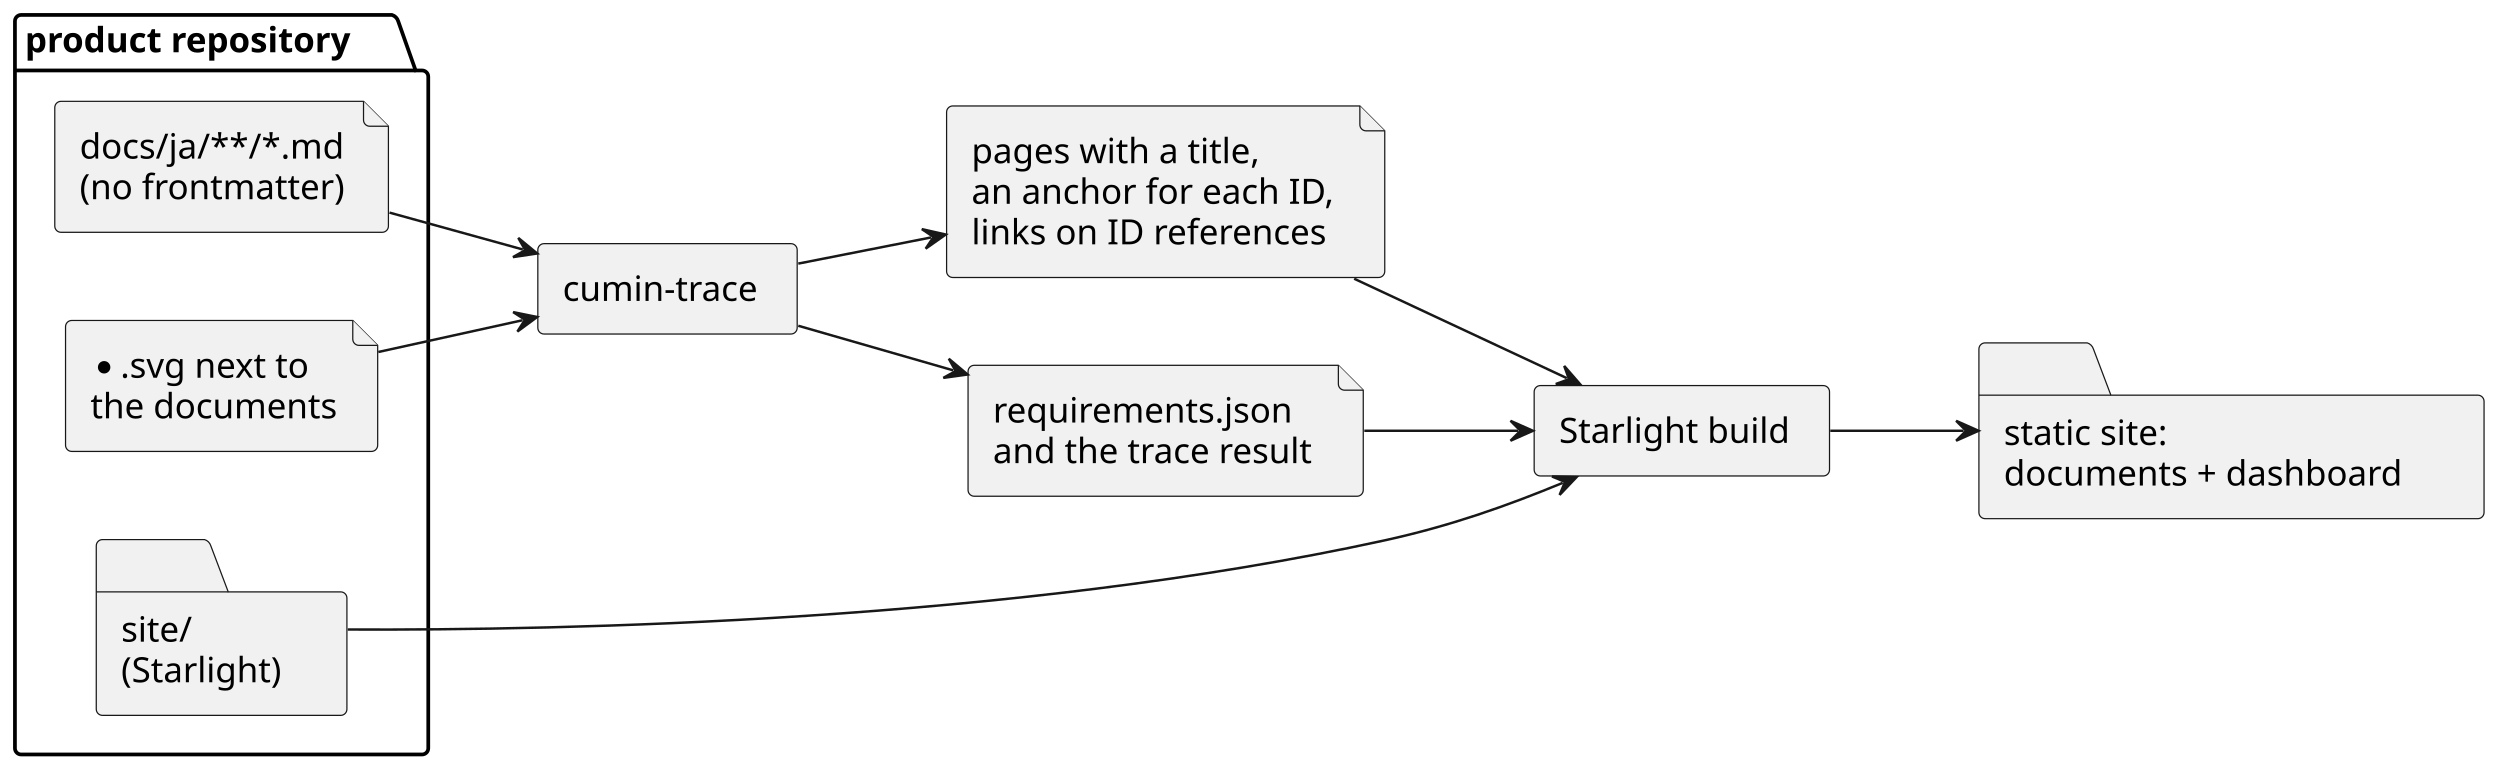
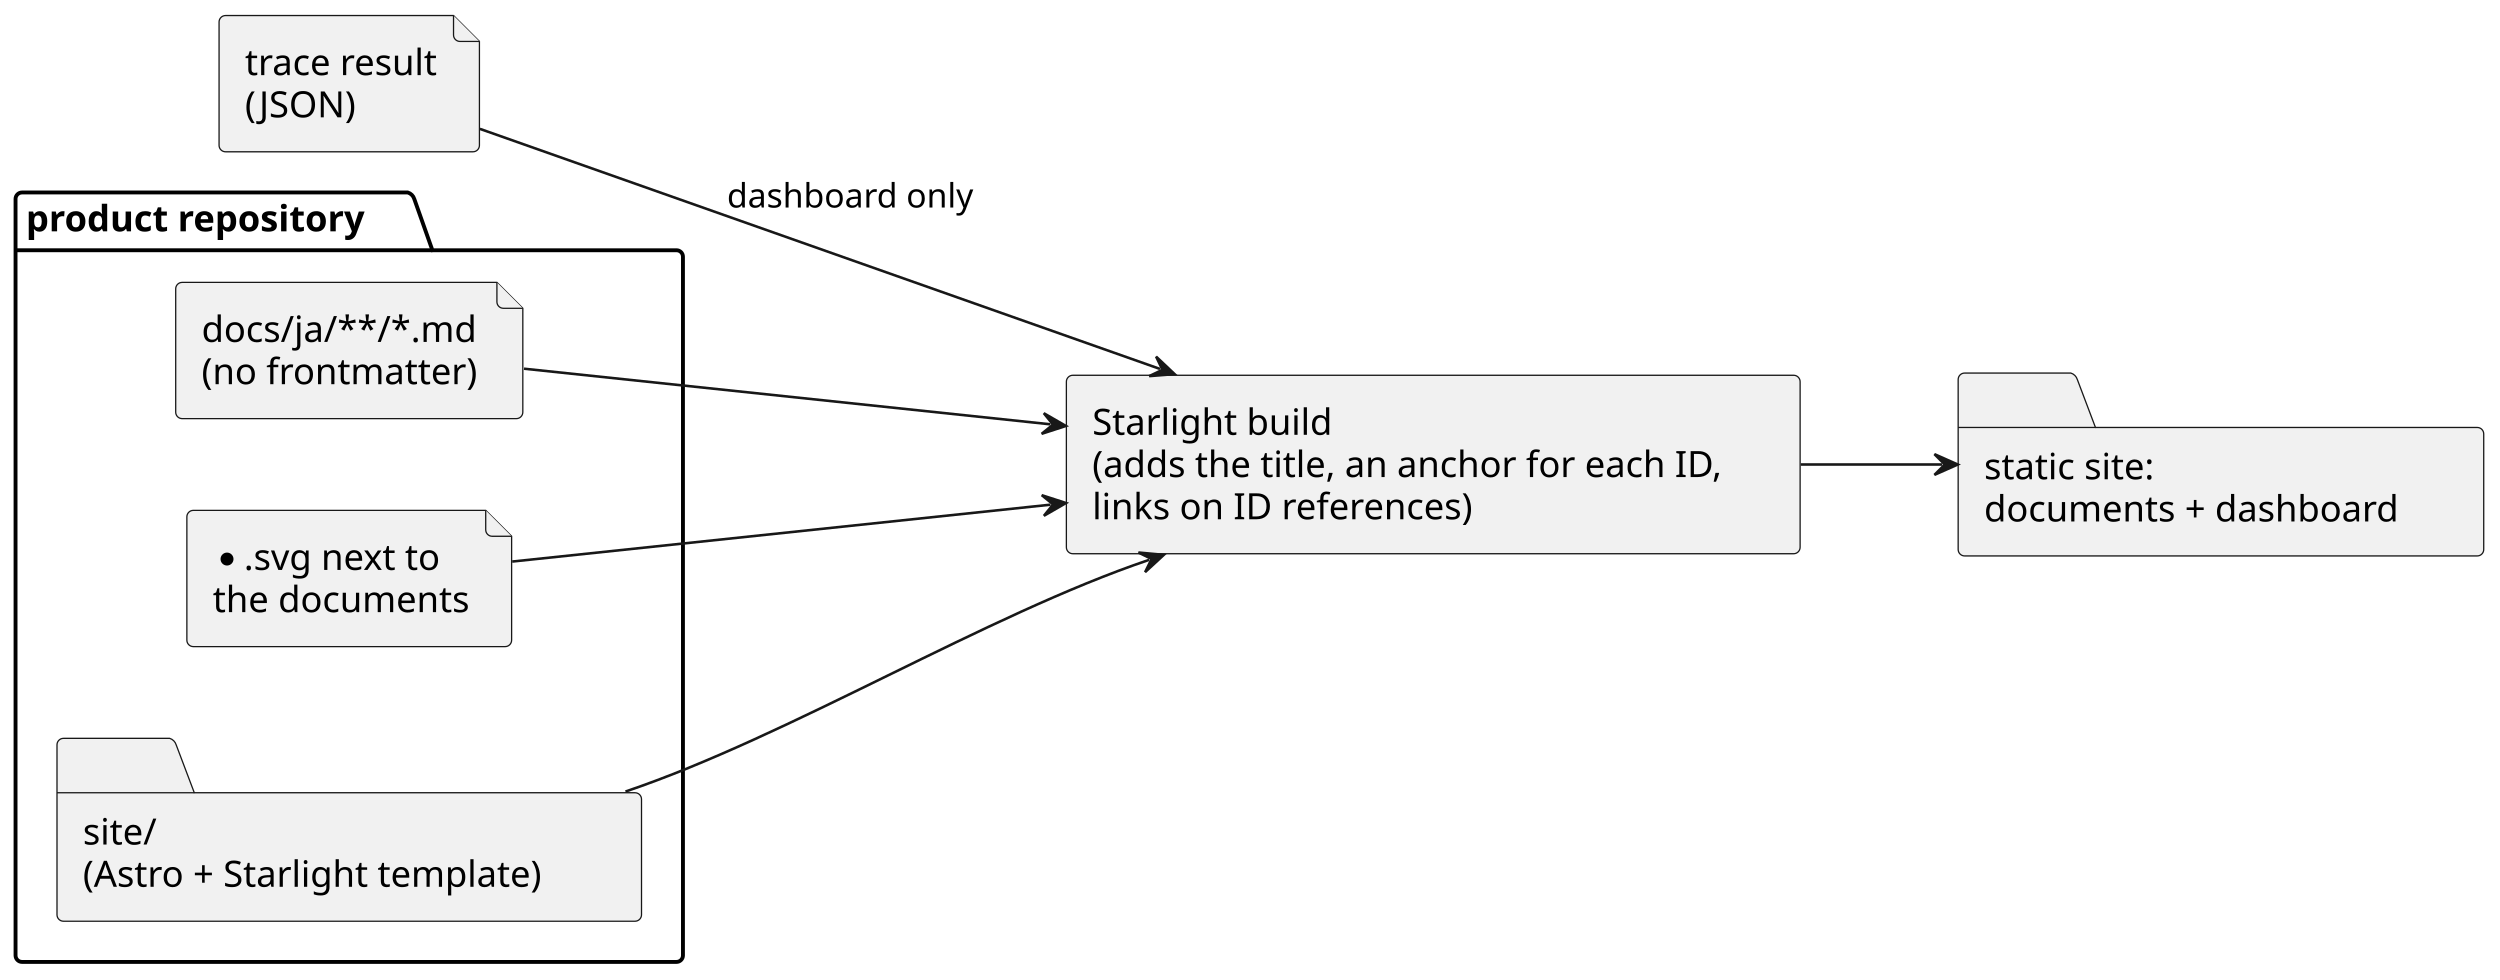
- <svg xmlns="http://www.w3.org/2000/svg" contentStyleType="text/css" data-diagram-type="DESCRIPTION" height="310px" preserveAspectRatio="none" style="width:1004px;height:310px;background:#FFFFFF;" version="1.1" viewBox="0 0 1004 310" width="1004px" zoomAndPan="magnify">
+ <svg xmlns="http://www.w3.org/2000/svg" contentStyleType="text/css" data-diagram-type="DESCRIPTION" height="378px" preserveAspectRatio="none" style="width:965px;height:378px;background:#FFFFFF;" version="1.1" viewBox="0 0 965 378" width="965px" zoomAndPan="magnify">
  <defs />
  <g>
    <g class="cluster" data-entity="product repository" data-source-line="4" data-uid="ent0002" id="cluster_product repository">
-       <path d="M8.5,6 L157.409,6 A3.75,3.75 0 0 1 159.909,8.5 L166.909,28.297 L169.49,28.297 A2.5,2.5 0 0 1 171.99,30.797 L171.99,300.5 A2.5,2.5 0 0 1 169.49,303 L8.5,303 A2.5,2.5 0 0 1 6,300.5 L6,8.5 A2.5,2.5 0 0 1 8.5,6" fill="none" style="stroke:#000000;stroke-width:1.5;" />
-       <line style="stroke:#000000;stroke-width:1.5;" x1="6" x2="166.909" y1="28.297" y2="28.297" />
-       <text fill="#000000" font-family="sans-serif" font-size="14" font-weight="bold" lengthAdjust="spacing" textLength="147.909" x="10" y="20.995">product repository</text>
+       <path d="M8.5,74.3 L157.409,74.3 A3.75,3.75 0 0 1 159.909,76.8 L166.909,96.597 L261.12,96.597 A2.5,2.5 0 0 1 263.62,99.097 L263.62,368.8 A2.5,2.5 0 0 1 261.12,371.3 L8.5,371.3 A2.5,2.5 0 0 1 6,368.8 L6,76.8 A2.5,2.5 0 0 1 8.5,74.3" fill="none" style="stroke:#000000;stroke-width:1.5;" />
+       <line style="stroke:#000000;stroke-width:1.5;" x1="6" x2="166.909" y1="96.597" y2="96.597" />
+       <text fill="#000000" font-family="sans-serif" font-size="14" font-weight="bold" lengthAdjust="spacing" textLength="147.909" x="10" y="89.295">product repository</text>
    </g>
    <g class="entity" data-entity="md" data-source-line="5" data-uid="ent0003" id="entity_md">
-       <path d="M22,43.2 L22,90.794 A2.5,2.5 0 0 0 24.5,93.294 L153.489,93.294 A2.5,2.5 0 0 0 155.989,90.794 L155.989,50.7 L145.989,40.7 L24.5,40.7 A2.5,2.5 0 0 0 22,43.2" fill="#F1F1F1" style="stroke:#181818;stroke-width:0.5;" />
-       <path d="M145.989,40.7 L145.989,48.2 A2.5,2.5 0 0 0 148.489,50.7 L155.989,50.7" fill="#F1F1F1" style="stroke:#181818;stroke-width:0.5;" />
-       <text fill="#000000" font-family="sans-serif" font-size="14" lengthAdjust="spacing" textLength="107.037" x="32" y="63.695">docs/ja/**/*.md</text>
-       <text fill="#000000" font-family="sans-serif" font-size="14" lengthAdjust="spacing" textLength="113.989" x="32" y="79.992">(no frontmatter)</text>
+       <path d="M67.82,111.5 L67.82,159.094 A2.5,2.5 0 0 0 70.32,161.594 L199.309,161.594 A2.5,2.5 0 0 0 201.809,159.094 L201.809,119 L191.809,109 L70.32,109 A2.5,2.5 0 0 0 67.82,111.5" fill="#F1F1F1" style="stroke:#181818;stroke-width:0.5;" />
+       <path d="M191.809,109 L191.809,116.5 A2.5,2.5 0 0 0 194.309,119 L201.809,119" fill="#F1F1F1" style="stroke:#181818;stroke-width:0.5;" />
+       <text fill="#000000" font-family="sans-serif" font-size="14" lengthAdjust="spacing" textLength="107.037" x="77.82" y="131.995">docs/ja/**/*.md</text>
+       <text fill="#000000" font-family="sans-serif" font-size="14" lengthAdjust="spacing" textLength="113.989" x="77.82" y="148.292">(no frontmatter)</text>
    </g>
    <g class="entity" data-entity="svg" data-source-line="6" data-uid="ent0004" id="entity_svg">
-       <path d="M26.32,131.2 L26.32,178.794 A2.5,2.5 0 0 0 28.82,181.294 L149.175,181.294 A2.5,2.5 0 0 0 151.675,178.794 L151.675,138.7 L141.675,128.7 L28.82,128.7 A2.5,2.5 0 0 0 26.32,131.2" fill="#F1F1F1" style="stroke:#181818;stroke-width:0.5;" />
-       <path d="M141.675,128.7 L141.675,136.2 A2.5,2.5 0 0 0 144.175,138.7 L151.675,138.7" fill="#F1F1F1" style="stroke:#181818;stroke-width:0.5;" />
-       <ellipse cx="41.82" cy="147.497" fill="#000000" rx="2.5" ry="2.5" />
-       <text fill="#000000" font-family="sans-serif" font-size="14" lengthAdjust="spacing" textLength="83.132" x="48.32" y="151.695">.svg next to</text>
-       <text fill="#000000" font-family="sans-serif" font-size="14" lengthAdjust="spacing" textLength="105.356" x="36.32" y="167.992">the documents</text>
+       <path d="M72.13,199.5 L72.13,247.094 A2.5,2.5 0 0 0 74.63,249.594 L194.986,249.594 A2.5,2.5 0 0 0 197.486,247.094 L197.486,207 L187.486,197 L74.63,197 A2.5,2.5 0 0 0 72.13,199.5" fill="#F1F1F1" style="stroke:#181818;stroke-width:0.5;" />
+       <path d="M187.486,197 L187.486,204.5 A2.5,2.5 0 0 0 189.986,207 L197.486,207" fill="#F1F1F1" style="stroke:#181818;stroke-width:0.5;" />
+       <ellipse cx="87.63" cy="215.797" fill="#000000" rx="2.5" ry="2.5" />
+       <text fill="#000000" font-family="sans-serif" font-size="14" lengthAdjust="spacing" textLength="83.132" x="94.13" y="219.995">.svg next to</text>
+       <text fill="#000000" font-family="sans-serif" font-size="14" lengthAdjust="spacing" textLength="105.356" x="82.13" y="236.292">the documents</text>
    </g>
    <g class="entity" data-entity="tpl" data-source-line="7" data-uid="ent0005" id="entity_tpl">
-       <path d="M41.16,216.7 L82.16,216.7 A3.75,3.75 0 0 1 84.66,219.2 L91.66,237.7 L136.823,237.7 A2.5,2.5 0 0 1 139.323,240.2 L139.323,284.794 A2.5,2.5 0 0 1 136.823,287.294 L41.16,287.294 A2.5,2.5 0 0 1 38.66,284.794 L38.66,219.2 A2.5,2.5 0 0 1 41.16,216.7" fill="#F1F1F1" style="stroke:#181818;stroke-width:0.5;" />
-       <line style="stroke:#181818;stroke-width:0.5;" x1="38.66" x2="91.66" y1="237.7" y2="237.7" />
-       <text fill="#000000" font-family="sans-serif" font-size="14" lengthAdjust="spacing" textLength="30.003" x="48.66" y="257.695">site/</text>
-       <text fill="#000000" font-family="sans-serif" font-size="14" lengthAdjust="spacing" textLength="70.663" x="48.66" y="273.992">(Starlight)</text>
+       <path d="M24.5,285 L65.5,285 A3.75,3.75 0 0 1 68,287.5 L75,306 L245.124,306 A2.5,2.5 0 0 1 247.624,308.5 L247.624,353.094 A2.5,2.5 0 0 1 245.124,355.594 L24.5,355.594 A2.5,2.5 0 0 1 22,353.094 L22,287.5 A2.5,2.5 0 0 1 24.5,285" fill="#F1F1F1" style="stroke:#181818;stroke-width:0.5;" />
+       <line style="stroke:#181818;stroke-width:0.5;" x1="22" x2="75" y1="306" y2="306" />
+       <text fill="#000000" font-family="sans-serif" font-size="14" lengthAdjust="spacing" textLength="30.003" x="32" y="325.995">site/</text>
+       <text fill="#000000" font-family="sans-serif" font-size="14" lengthAdjust="spacing" textLength="195.624" x="32" y="342.292">(Astro + Starlight template)</text>
    </g>
-     <g class="entity" data-entity="ct" data-source-line="10" data-uid="ent0006" id="entity_ct">
-       <rect fill="#F1F1F1" height="36.297" rx="2.5" ry="2.5" style="stroke:#181818;stroke-width:0.5;" width="104.157" x="215.99" y="97.85" />
-       <text fill="#000000" font-family="sans-serif" font-size="14" lengthAdjust="spacing" textLength="84.157" x="225.99" y="120.845">cumin-trace</text>
+     <g class="entity" data-entity="data" data-source-line="10" data-uid="ent0006" id="entity_data">
+       <path d="M84.56,8.5 L84.56,56.094 A2.5,2.5 0 0 0 87.06,58.594 L182.56,58.594 A2.5,2.5 0 0 0 185.06,56.094 L185.06,16 L175.06,6 L87.06,6 A2.5,2.5 0 0 0 84.56,8.5" fill="#F1F1F1" style="stroke:#181818;stroke-width:0.5;" />
+       <path d="M175.06,6 L175.06,13.5 A2.5,2.5 0 0 0 177.56,16 L185.06,16" fill="#F1F1F1" style="stroke:#181818;stroke-width:0.5;" />
+       <text fill="#000000" font-family="sans-serif" font-size="14" lengthAdjust="spacing" textLength="80.5" x="94.56" y="28.995">trace result</text>
+       <text fill="#000000" font-family="sans-serif" font-size="14" lengthAdjust="spacing" textLength="45.432" x="94.56" y="45.292">(JSON)</text>
    </g>
-     <g class="entity" data-entity="pages" data-source-line="11" data-uid="ent0007" id="entity_pages">
-       <path d="M380.15,45.05 L380.15,108.941 A2.5,2.5 0 0 0 382.65,111.441 L553.619,111.441 A2.5,2.5 0 0 0 556.119,108.941 L556.119,52.55 L546.119,42.55 L382.65,42.55 A2.5,2.5 0 0 0 380.15,45.05" fill="#F1F1F1" style="stroke:#181818;stroke-width:0.5;" />
-       <path d="M546.119,42.55 L546.119,50.05 A2.5,2.5 0 0 0 548.619,52.55 L556.119,52.55" fill="#F1F1F1" style="stroke:#181818;stroke-width:0.5;" />
-       <text fill="#000000" font-family="sans-serif" font-size="14" lengthAdjust="spacing" textLength="125.713" x="390.15" y="65.545">pages with a title,</text>
-       <text fill="#000000" font-family="sans-serif" font-size="14" lengthAdjust="spacing" textLength="155.969" x="390.15" y="81.842">an anchor for each ID,</text>
-       <text fill="#000000" font-family="sans-serif" font-size="14" lengthAdjust="spacing" textLength="152.51" x="390.15" y="98.139">links on ID references</text>
+     <g class="entity" data-entity="build" data-source-line="11" data-uid="ent0007" id="entity_build">
+       <rect fill="#F1F1F1" height="68.891" rx="2.5" ry="2.5" style="stroke:#181818;stroke-width:0.5;" width="283.225" x="411.62" y="144.85" />
+       <text fill="#000000" font-family="sans-serif" font-size="14" lengthAdjust="spacing" textLength="98.615" x="421.62" y="167.845">Starlight build</text>
+       <text fill="#000000" font-family="sans-serif" font-size="14" lengthAdjust="spacing" textLength="263.225" x="421.62" y="184.142">(adds the title, an anchor for each ID,</text>
+       <text fill="#000000" font-family="sans-serif" font-size="14" lengthAdjust="spacing" textLength="157.972" x="421.62" y="200.439">links on ID references)</text>
    </g>
-     <g class="entity" data-entity="data" data-source-line="12" data-uid="ent0008" id="entity_data">
-       <path d="M388.77,149.2 L388.77,196.794 A2.5,2.5 0 0 0 391.27,199.294 L544.985,199.294 A2.5,2.5 0 0 0 547.485,196.794 L547.485,156.7 L537.485,146.7 L391.27,146.7 A2.5,2.5 0 0 0 388.77,149.2" fill="#F1F1F1" style="stroke:#181818;stroke-width:0.5;" />
-       <path d="M537.485,146.7 L537.485,154.2 A2.5,2.5 0 0 0 539.985,156.7 L547.485,156.7" fill="#F1F1F1" style="stroke:#181818;stroke-width:0.5;" />
-       <text fill="#000000" font-family="sans-serif" font-size="14" lengthAdjust="spacing" textLength="127.367" x="398.77" y="169.695">requirements.json</text>
-       <text fill="#000000" font-family="sans-serif" font-size="14" lengthAdjust="spacing" textLength="138.715" x="398.77" y="185.992">and the trace result</text>
+     <g class="entity" data-entity="out" data-source-line="12" data-uid="ent0008" id="entity_out">
+       <path d="M758.35,144 L799.35,144 A3.75,3.75 0 0 1 801.85,146.5 L808.85,165 L956.217,165 A2.5,2.5 0 0 1 958.717,167.5 L958.717,212.094 A2.5,2.5 0 0 1 956.217,214.594 L758.35,214.594 A2.5,2.5 0 0 1 755.85,212.094 L755.85,146.5 A2.5,2.5 0 0 1 758.35,144" fill="#F1F1F1" style="stroke:#181818;stroke-width:0.5;" />
+       <line style="stroke:#181818;stroke-width:0.5;" x1="755.85" x2="808.85" y1="165" y2="165" />
+       <text fill="#000000" font-family="sans-serif" font-size="14" lengthAdjust="spacing" textLength="72.892" x="765.85" y="184.995">static site:</text>
+       <text fill="#000000" font-family="sans-serif" font-size="14" lengthAdjust="spacing" textLength="172.867" x="765.85" y="201.292">documents + dashboard</text>
    </g>
-     <g class="entity" data-entity="build" data-source-line="13" data-uid="ent0009" id="entity_build">
-       <rect fill="#F1F1F1" height="36.297" rx="2.5" ry="2.5" style="stroke:#181818;stroke-width:0.5;" width="118.615" x="616.12" y="154.85" />
-       <text fill="#000000" font-family="sans-serif" font-size="14" lengthAdjust="spacing" textLength="98.615" x="626.12" y="177.845">Starlight build</text>
+     <g class="link" data-entity-1="md" data-entity-2="build" data-source-line="14" data-uid="lnk9" id="link_md_build">
+       <path d="M202.26,142.32 C258.4,148.25 334.763,156.32 405.473,163.79" fill="none" id="md-to-build" style="stroke:#181818;stroke-width:1;" />
+       <polygon fill="#181818" points="411.44,164.42,402.91,159.497,406.468,163.895,402.07,167.452,411.44,164.42" style="stroke:#181818;stroke-width:1;" />
    </g>
-     <g class="entity" data-entity="out" data-source-line="14" data-uid="ent0010" id="entity_out">
-       <path d="M797.23,137.7 L838.23,137.7 A3.75,3.75 0 0 1 840.73,140.2 L847.73,158.7 L995.097,158.7 A2.5,2.5 0 0 1 997.597,161.2 L997.597,205.794 A2.5,2.5 0 0 1 995.097,208.294 L797.23,208.294 A2.5,2.5 0 0 1 794.73,205.794 L794.73,140.2 A2.5,2.5 0 0 1 797.23,137.7" fill="#F1F1F1" style="stroke:#181818;stroke-width:0.5;" />
-       <line style="stroke:#181818;stroke-width:0.5;" x1="794.73" x2="847.73" y1="158.7" y2="158.7" />
-       <text fill="#000000" font-family="sans-serif" font-size="14" lengthAdjust="spacing" textLength="72.892" x="804.73" y="178.695">static site:</text>
-       <text fill="#000000" font-family="sans-serif" font-size="14" lengthAdjust="spacing" textLength="172.867" x="804.73" y="194.992">documents + dashboard</text>
+     <g class="link" data-entity-1="svg" data-entity-2="build" data-source-line="15" data-uid="lnk10" id="link_svg_build">
+       <path d="M197.71,216.76 C253.89,210.82 332.863,202.481 405.513,194.801" fill="none" id="svg-to-build" style="stroke:#181818;stroke-width:1;" />
+       <polygon fill="#181818" points="411.48,194.17,402.109,191.138,406.508,194.696,402.95,199.094,411.48,194.17" style="stroke:#181818;stroke-width:1;" />
    </g>
-     <g class="link" data-entity-1="md" data-entity-2="ct" data-source-line="16" data-uid="lnk11" id="link_md_ct">
-       <path d="M156.43,85.39 C176.06,90.82 191.457,95.08 209.967,100.2" fill="none" id="md-to-ct" style="stroke:#181818;stroke-width:1;" />
-       <polygon fill="#181818" points="215.75,101.8,208.142,95.545,210.931,100.467,206.009,103.256,215.75,101.8" style="stroke:#181818;stroke-width:1;" />
+     <g class="link" data-entity-1="tpl" data-entity-2="build" data-source-line="16" data-uid="lnk11" id="link_tpl_build">
+       <path d="M241.43,305.54 C305.16,283.96 380.317,237.515 443.567,216.095" fill="none" id="tpl-to-build" style="stroke:#181818;stroke-width:1;" />
+       <polygon fill="#181818" points="449.25,214.17,439.442,213.268,444.514,215.774,442.009,220.845,449.25,214.17" style="stroke:#181818;stroke-width:1;" />
    </g>
-     <g class="link" data-entity-1="svg" data-entity-2="ct" data-source-line="17" data-uid="lnk12" id="link_svg_ct">
-       <path d="M151.93,141.36 C172.77,136.77 189.92,132.99 209.86,128.6" fill="none" id="svg-to-ct" style="stroke:#181818;stroke-width:1;" />
-       <polygon fill="#181818" points="215.72,127.31,206.071,125.339,210.837,128.385,207.791,133.151,215.72,127.31" style="stroke:#181818;stroke-width:1;" />
+     <g class="link" data-entity-1="data" data-entity-2="build" data-source-line="17" data-uid="lnk12" id="link_data_build">
+       <path d="M185.22,49.74 C251.03,72.97 363.322,112.613 447.752,142.413" fill="none" id="data-to-build" style="stroke:#181818;stroke-width:1;" />
+       <polygon fill="#181818" points="453.41,144.41,446.255,137.643,448.695,142.746,443.592,145.186,453.41,144.41" style="stroke:#181818;stroke-width:1;" />
+       <text fill="#000000" font-family="sans-serif" font-size="13" lengthAdjust="spacing" textLength="100.629" x="280.62" y="80.107">dashboard only</text>
    </g>
-     <g class="link" data-entity-1="ct" data-entity-2="pages" data-source-line="18" data-uid="lnk13" id="link_ct_pages">
-       <path d="M320.59,105.86 C338.7,102.29 353.704,99.342 373.923,95.352" fill="none" id="ct-to-pages" style="stroke:#181818;stroke-width:1;" />
-       <polygon fill="#181818" points="379.81,94.19,370.206,92.008,374.905,95.158,371.755,99.857,379.81,94.19" style="stroke:#181818;stroke-width:1;" />
-     </g>
-     <g class="link" data-entity-1="ct" data-entity-2="data" data-source-line="19" data-uid="lnk14" id="link_ct_data">
-       <path d="M320.59,130.83 C341.34,136.8 359.964,142.16 382.824,148.74" fill="none" id="ct-to-data" style="stroke:#181818;stroke-width:1;" />
-       <polygon fill="#181818" points="388.59,150.4,381.048,144.067,383.785,149.017,378.835,151.755,388.59,150.4" style="stroke:#181818;stroke-width:1;" />
-     </g>
-     <g class="link" data-entity-1="pages" data-entity-2="build" data-source-line="20" data-uid="lnk15" id="link_pages_build">
-       <path d="M543.83,111.93 C574.55,126.3 603.454,139.82 629.214,151.859" fill="none" id="pages-to-build" style="stroke:#181818;stroke-width:1;" />
-       <polygon fill="#181818" points="634.65,154.4,628.19,146.965,630.12,152.283,624.803,154.213,634.65,154.4" style="stroke:#181818;stroke-width:1;" />
-     </g>
-     <g class="link" data-entity-1="data" data-entity-2="build" data-source-line="21" data-uid="lnk16" id="link_data_build">
-       <path d="M547.91,173 C570.42,173 588.54,173 609.62,173" fill="none" id="data-to-build" style="stroke:#181818;stroke-width:1;" />
-       <polygon fill="#181818" points="615.62,173,606.62,169,610.62,173,606.62,177,615.62,173" style="stroke:#181818;stroke-width:1;" />
-     </g>
-     <g class="link" data-entity-1="tpl" data-entity-2="build" data-source-line="22" data-uid="lnk17" id="link_tpl_build">
-       <path d="M139.64,252.81 C225.56,253.21 407.08,249.62 556.12,217 C582.45,211.24 605.245,203.141 627.585,193.911" fill="none" id="tpl-to-build" style="stroke:#181818;stroke-width:1;" />
-       <polygon fill="#181818" points="633.13,191.62,623.285,191.36,628.509,193.529,626.339,198.754,633.13,191.62" style="stroke:#181818;stroke-width:1;" />
-     </g>
-     <g class="link" data-entity-1="build" data-entity-2="out" data-source-line="23" data-uid="lnk18" id="link_build_out">
-       <path d="M735.04,173 C753.39,173 768.19,173 788.58,173" fill="none" id="build-to-out" style="stroke:#181818;stroke-width:1;" />
-       <polygon fill="#181818" points="794.58,173,785.58,169,789.58,173,785.58,177,794.58,173" style="stroke:#181818;stroke-width:1;" />
+     <g class="link" data-entity-1="build" data-entity-2="out" data-source-line="18" data-uid="lnk13" id="link_build_out">
+       <path d="M695.09,179.3 C715.54,179.3 730.25,179.3 749.69,179.3" fill="none" id="build-to-out" style="stroke:#181818;stroke-width:1;" />
+       <polygon fill="#181818" points="755.69,179.3,746.69,175.3,750.69,179.3,746.69,183.3,755.69,179.3" style="stroke:#181818;stroke-width:1;" />
    </g>
  </g>
</svg>
